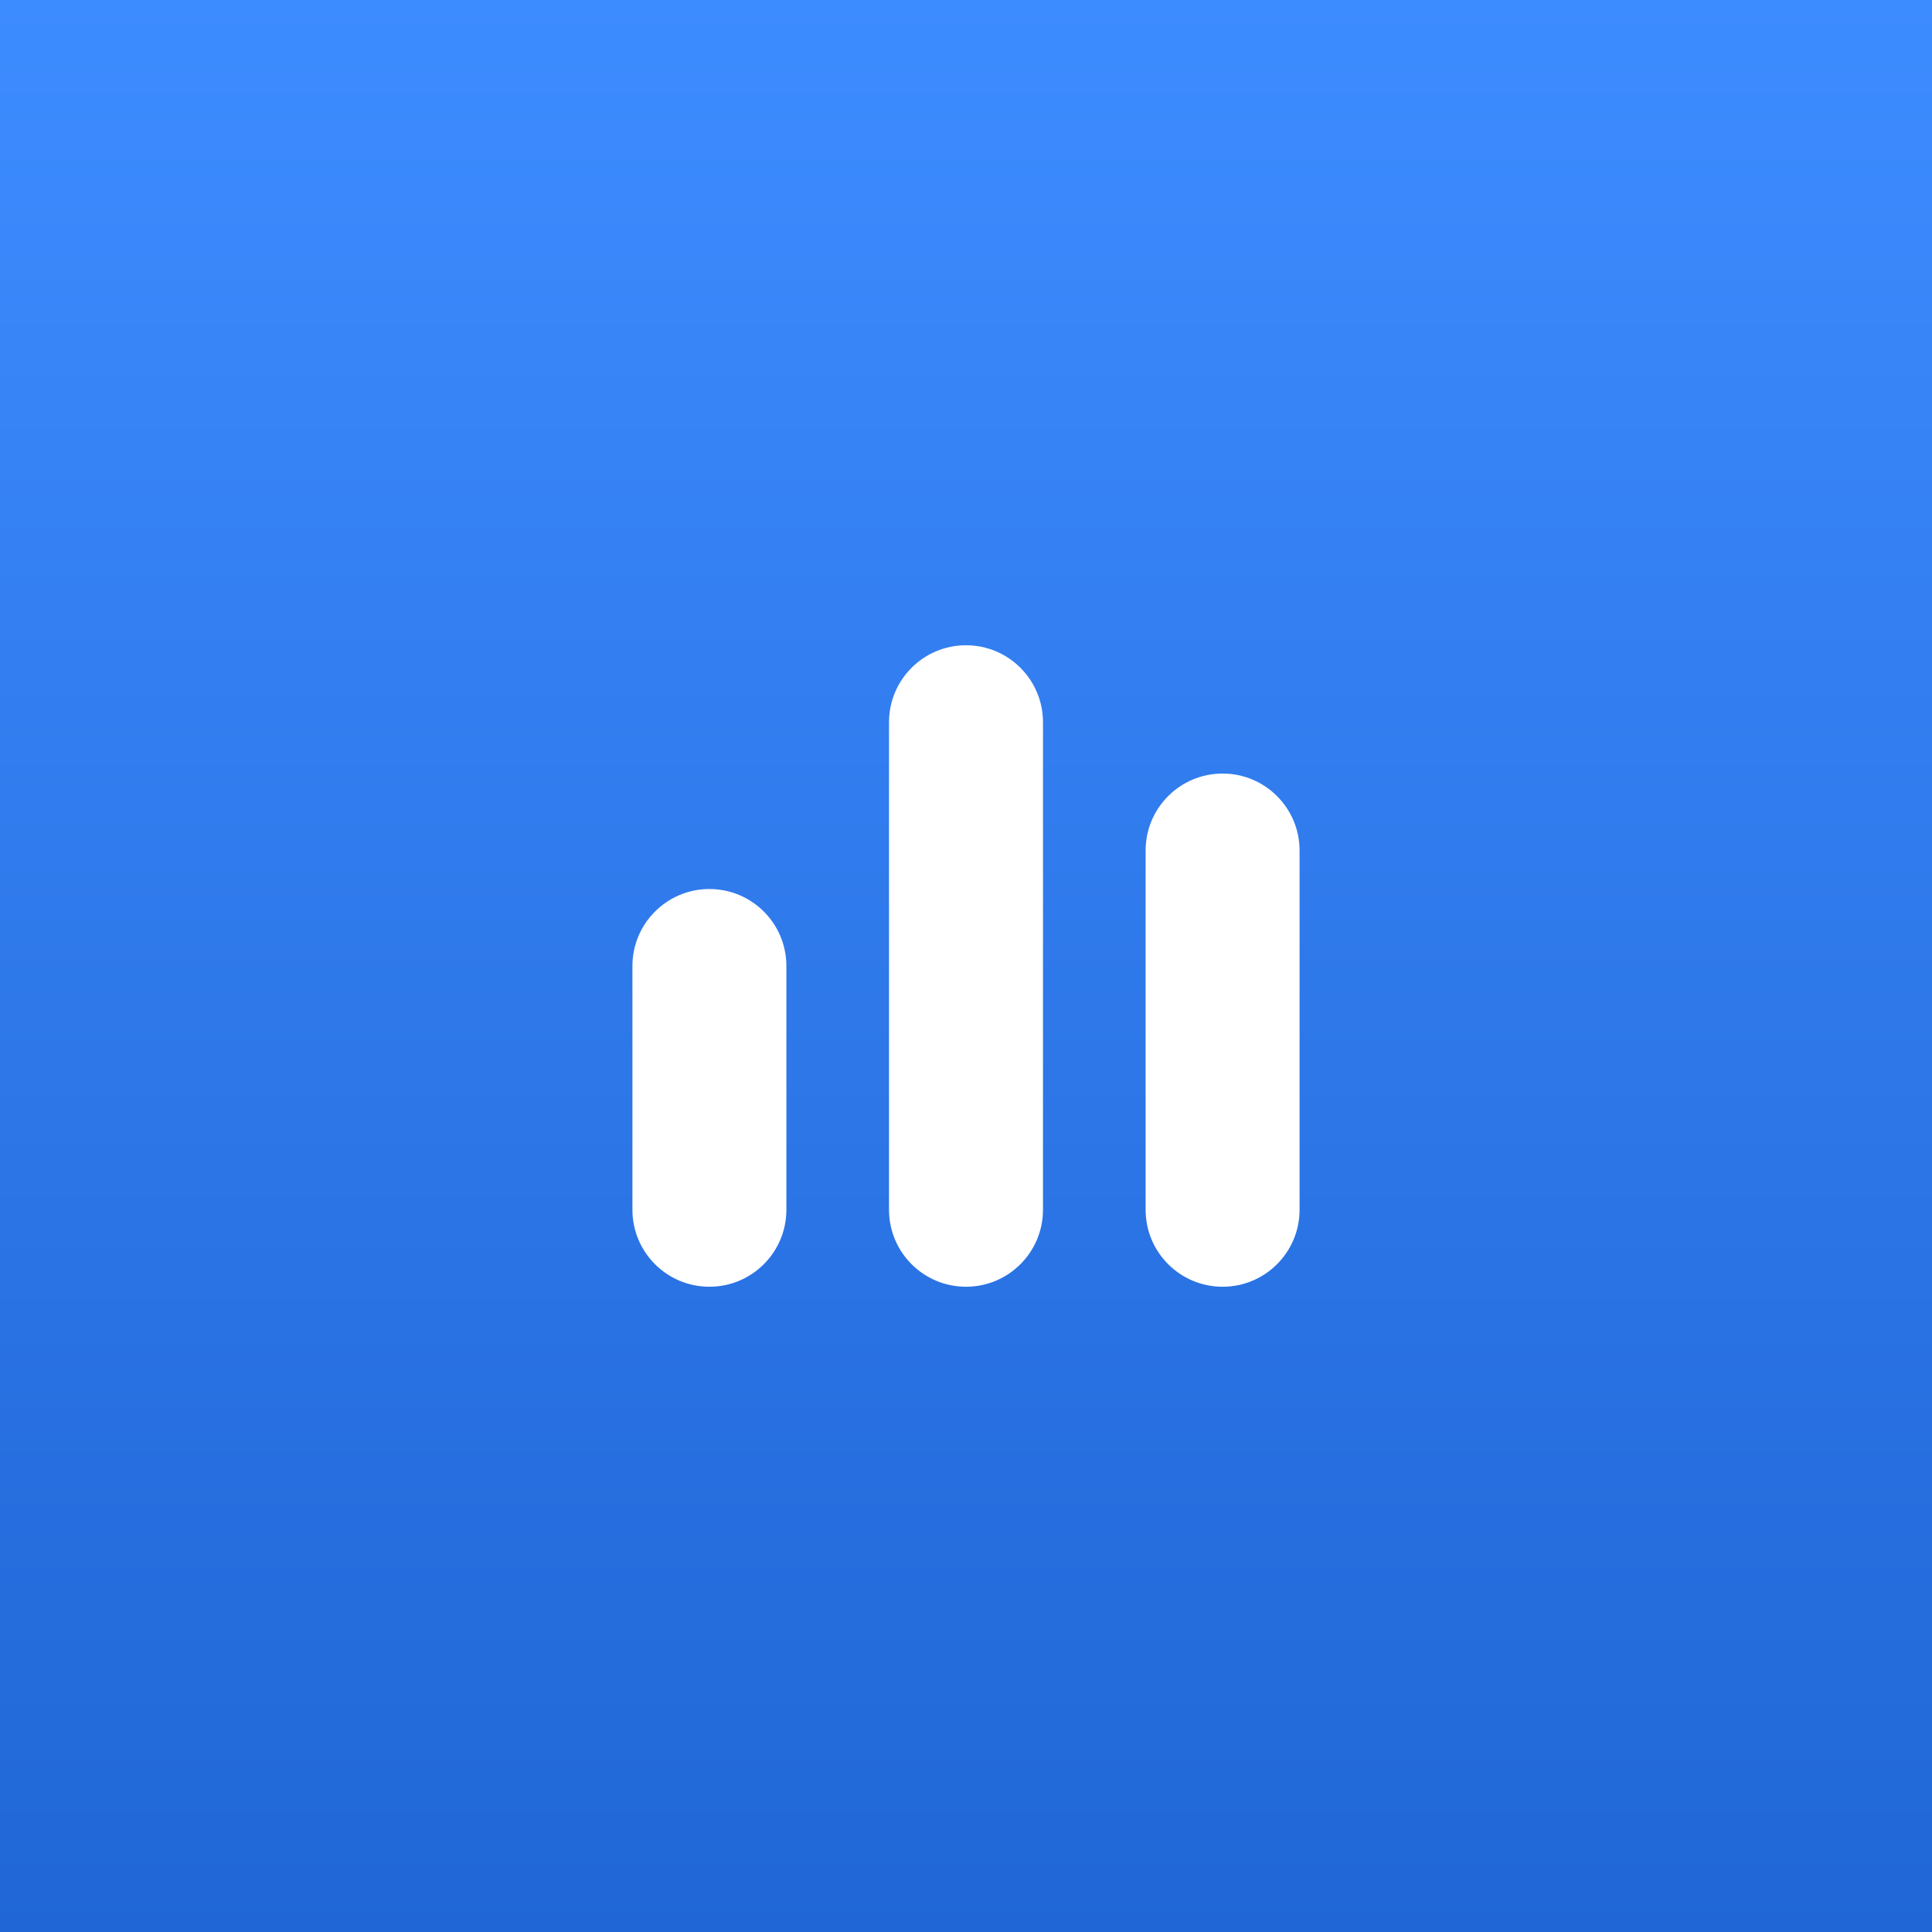
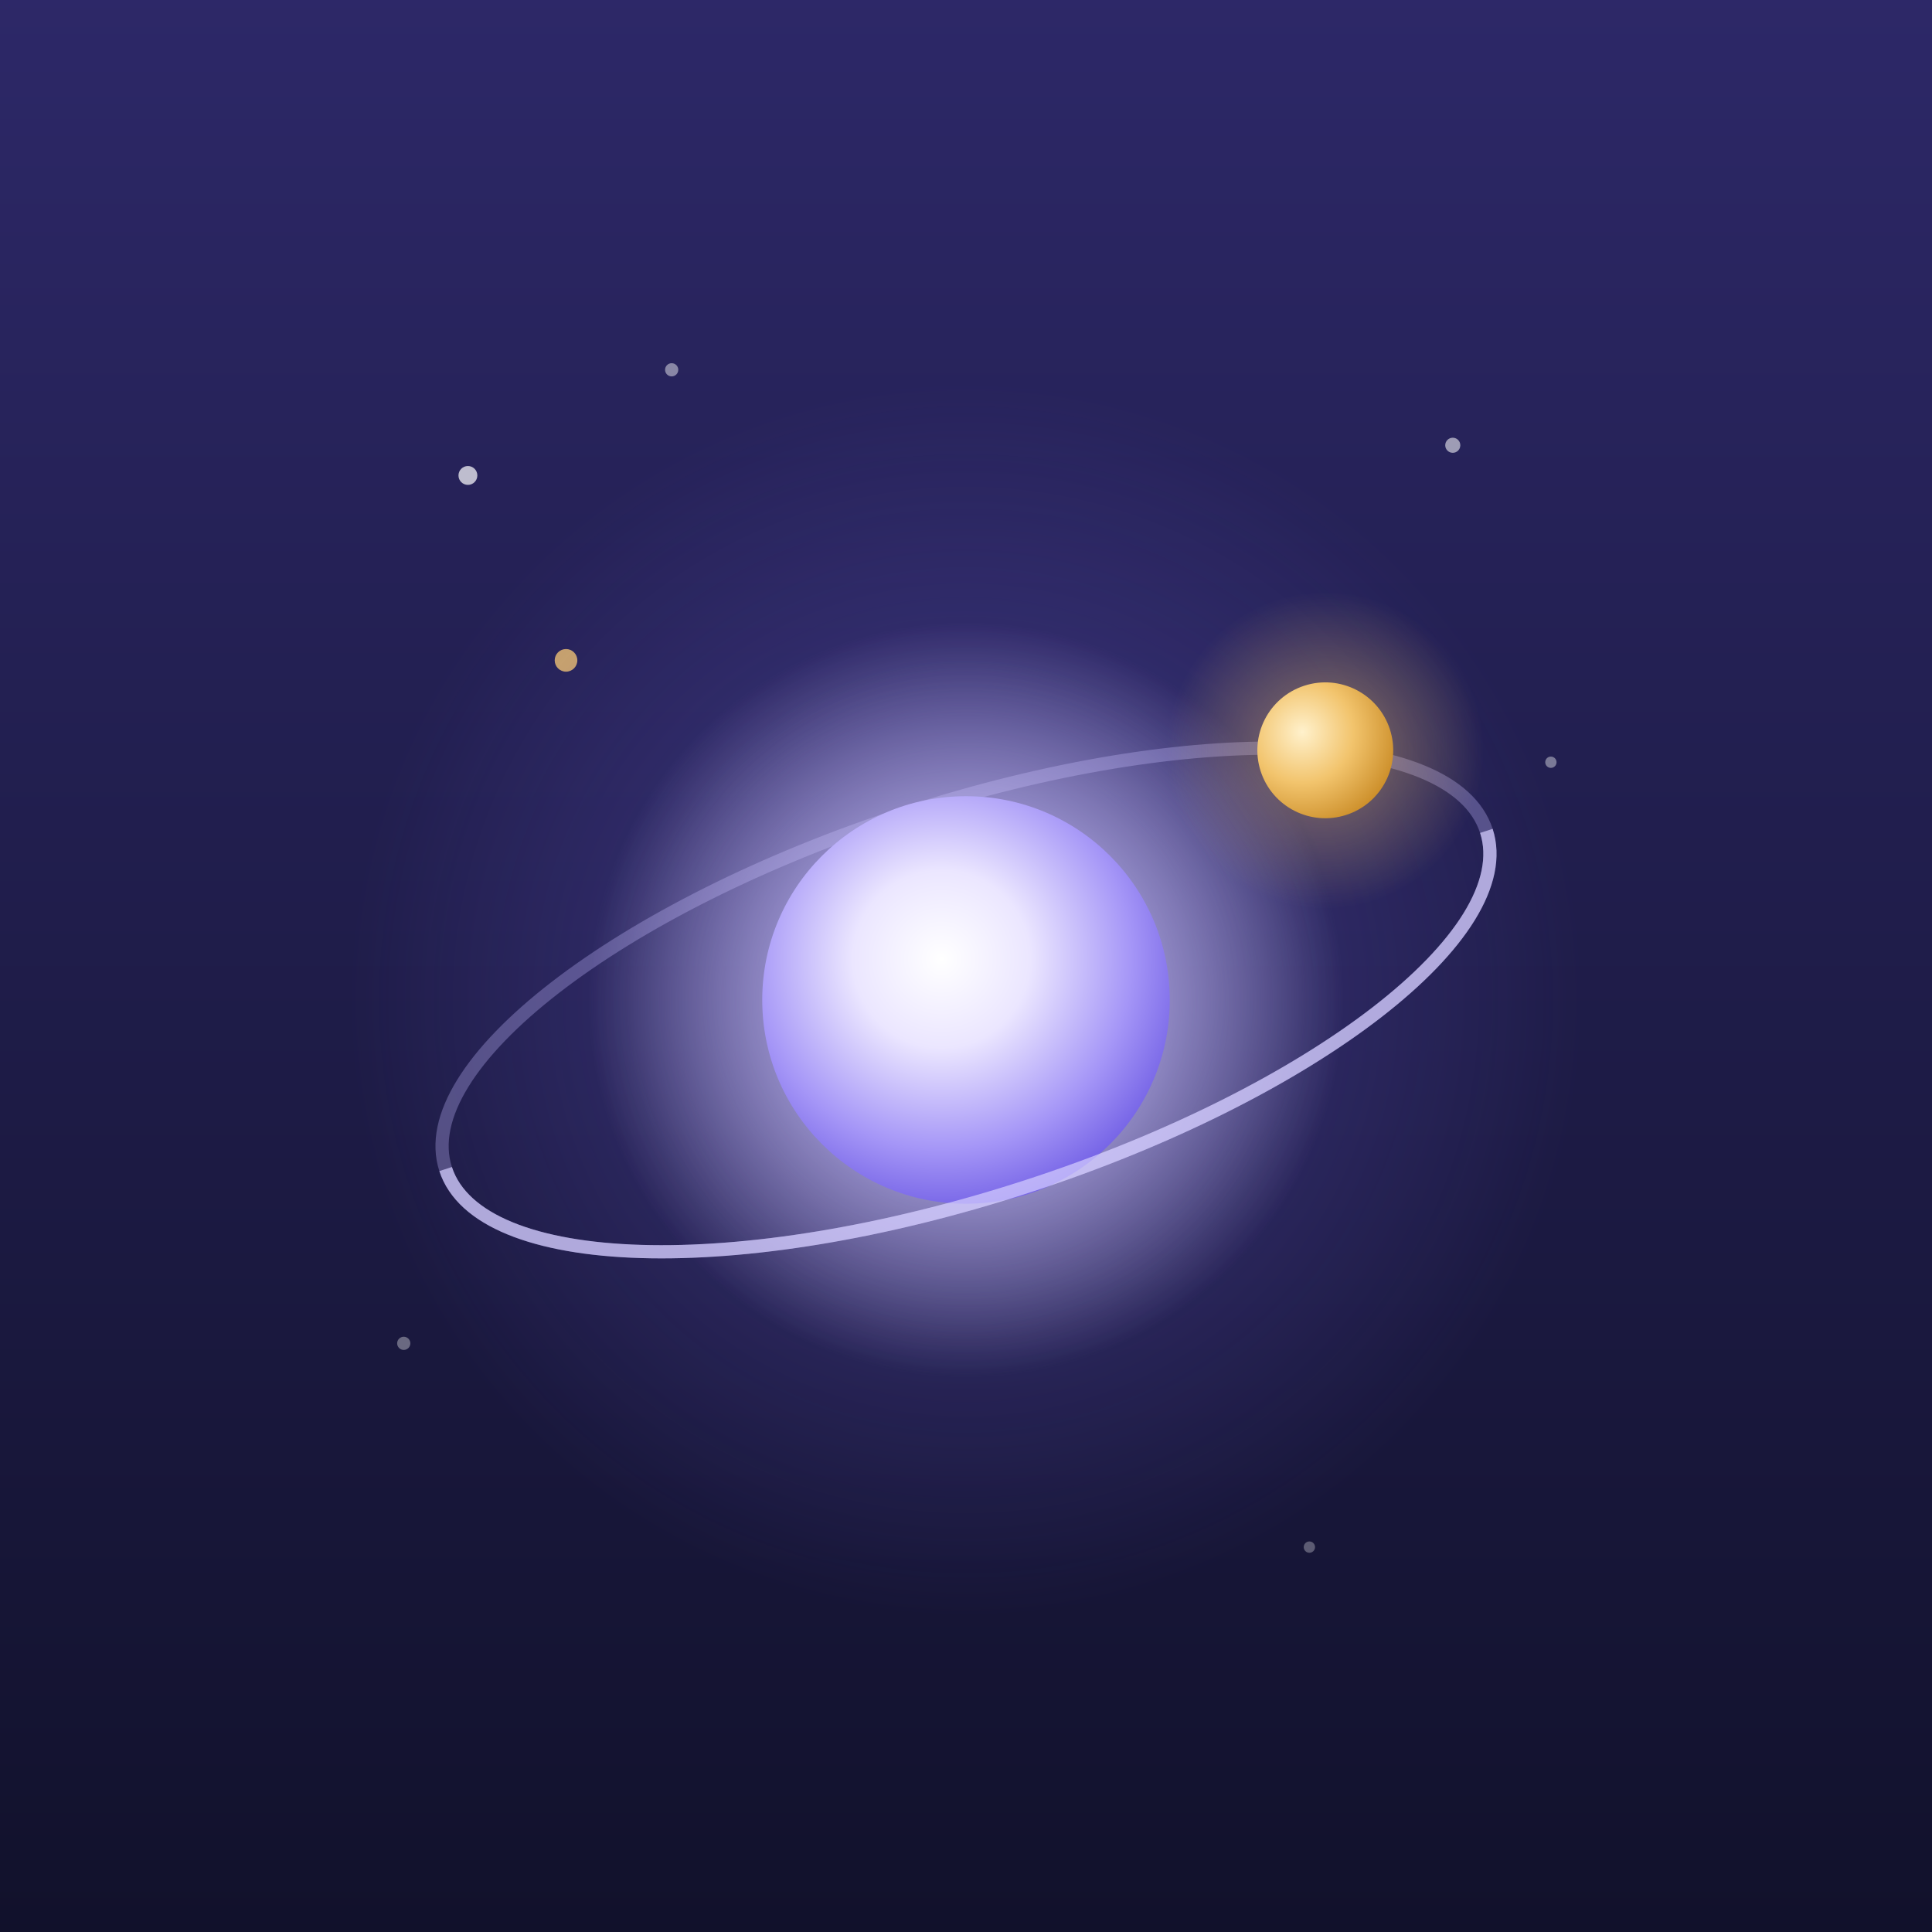
<svg xmlns="http://www.w3.org/2000/svg" width="1024" height="1024" viewBox="0 0 1024 1024">
  <defs>
-     <linearGradient id="tile" x1="0" y1="0" x2="0" y2="1">
-       <stop offset="0" stop-color="#3d8cff" />
-       <stop offset="1" stop-color="#2066d6" />
+     <linearGradient id="night" x1="0" y1="0" x2="0" y2="1">
+       <stop offset="0" stop-color="#2d2868" />
+       <stop offset="1" stop-color="#11112b" />
    </linearGradient>
+     <radialGradient id="bloom" cx="0.5" cy="0.5" r="0.5">
+       <stop offset="0" stop-color="#a99cff" stop-opacity="0.55" />
+       <stop offset="0.55" stop-color="#7d6cf0" stop-opacity="0.16" />
+       <stop offset="1" stop-color="#7d6cf0" stop-opacity="0" />
+     </radialGradient>
+     <radialGradient id="core" cx="0.44" cy="0.4" r="0.62">
+       <stop offset="0" stop-color="#ffffff" />
+       <stop offset="0.35" stop-color="#ebe6ff" />
+       <stop offset="0.75" stop-color="#a596f7" />
+       <stop offset="1" stop-color="#7563e6" />
+     </radialGradient>
+     <radialGradient id="halo" cx="0.5" cy="0.5" r="0.5">
+       <stop offset="0.5" stop-color="#d4ccff" stop-opacity="0.55" />
+       <stop offset="1" stop-color="#d4ccff" stop-opacity="0" />
+     </radialGradient>
+     <radialGradient id="moonfill" cx="0.38" cy="0.32" r="0.75">
+       <stop offset="0" stop-color="#fff1cc" />
+       <stop offset="0.5" stop-color="#f2c46d" />
+       <stop offset="1" stop-color="#c98a24" />
+     </radialGradient>
+     <radialGradient id="moonglow" cx="0.5" cy="0.5" r="0.5">
+       <stop offset="0" stop-color="#f2c46d" stop-opacity="0.5" />
+       <stop offset="1" stop-color="#f2c46d" stop-opacity="0" />
+     </radialGradient>
+     <clipPath id="tileclip">
+       <rect x="100" y="100" width="824" height="824" rx="185" />
+     </clipPath>
+     <clipPath id="front">
+       <rect x="-400" y="0" width="800" height="400" />
+     </clipPath>
+     <filter id="drop" x="-10%" y="-10%" width="120%" height="125%">
+       <feDropShadow dx="0" dy="12" stdDeviation="14" flood-color="#000" flood-opacity="0.28" />
+     </filter>
  </defs>
-   <rect width="1024" height="1024" fill="url(#tile)" />
-   <g fill="#fff" transform="translate(512 512) scale(0.85) translate(-512 -496)">
-     <rect x="304" y="448" width="96" height="248" rx="48" />
-     <rect x="464" y="296" width="96" height="400" rx="48" />
-     <rect x="624" y="376" width="96" height="320" rx="48" />
+   <rect width="1024" height="1024" fill="url(#night)" />
+   <g>
+     <g fill="#fff">
+       <circle cx="248" cy="252" r="5" opacity="0.7" />
+       <circle cx="356" cy="196" r="3.5" opacity="0.45" />
+       <circle cx="770" cy="236" r="4" opacity="0.55" />
+       <circle cx="822" cy="404" r="3" opacity="0.4" />
+       <circle cx="214" cy="712" r="3.5" opacity="0.35" />
+       <circle cx="694" cy="820" r="3" opacity="0.3" />
+     </g>
+     <circle cx="300" cy="350" r="6" fill="#f2c46d" opacity="0.8" />
+     <circle cx="512" cy="530" r="330" fill="url(#bloom)" />
+   </g>
+   <g id="orbit" transform="translate(512 530) rotate(-18)">
+     <ellipse rx="290" ry="104" fill="none" stroke="#c3baff" stroke-opacity="0.32" stroke-width="7" />
+     <g id="moon-back" />
+   </g>
+   <circle cx="512" cy="530" r="200" fill="url(#halo)" />
+   <circle cx="512" cy="530" r="108" fill="url(#core)" />
+   <g transform="translate(512 530) rotate(-18)">
+     <ellipse rx="290" ry="104" fill="none" stroke="#d6cfff" stroke-opacity="0.7" stroke-width="7" clip-path="url(#front)" />
+     <g id="moon" transform="translate(222 -67)">
+       <circle r="84" fill="url(#moonglow)" />
+       <circle r="36" fill="url(#moonfill)" />
+     </g>
  </g>
</svg>
